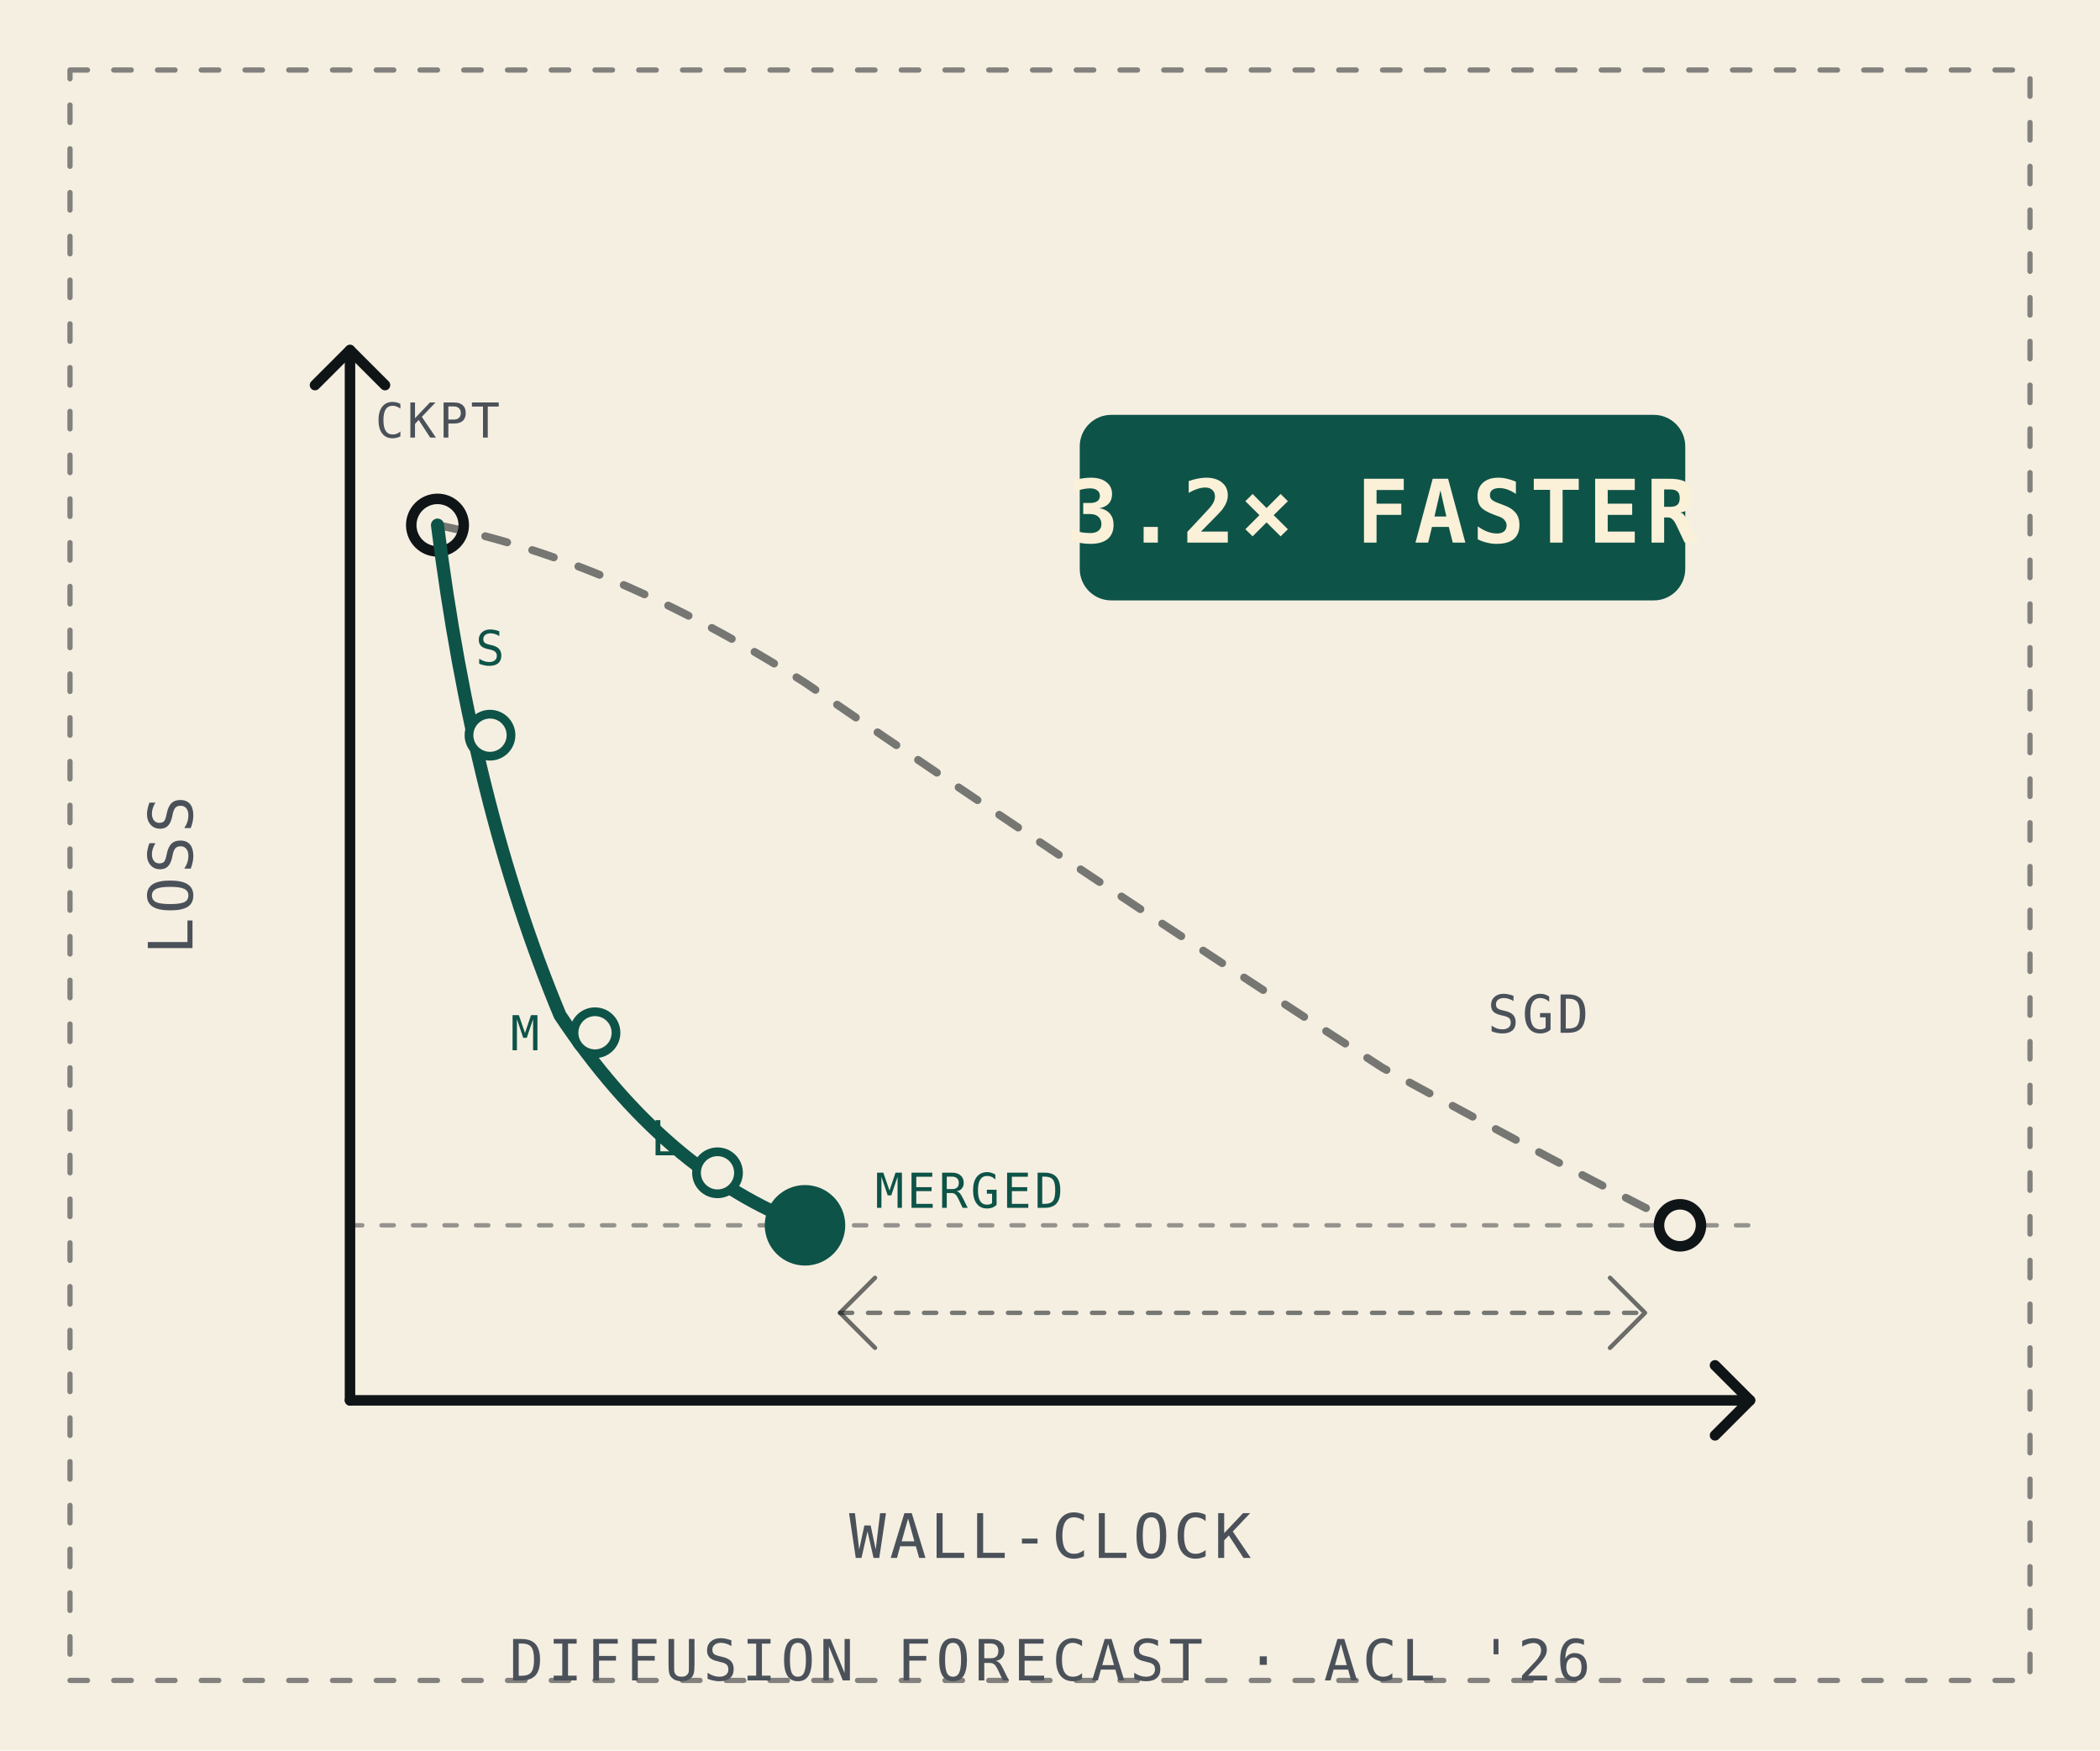
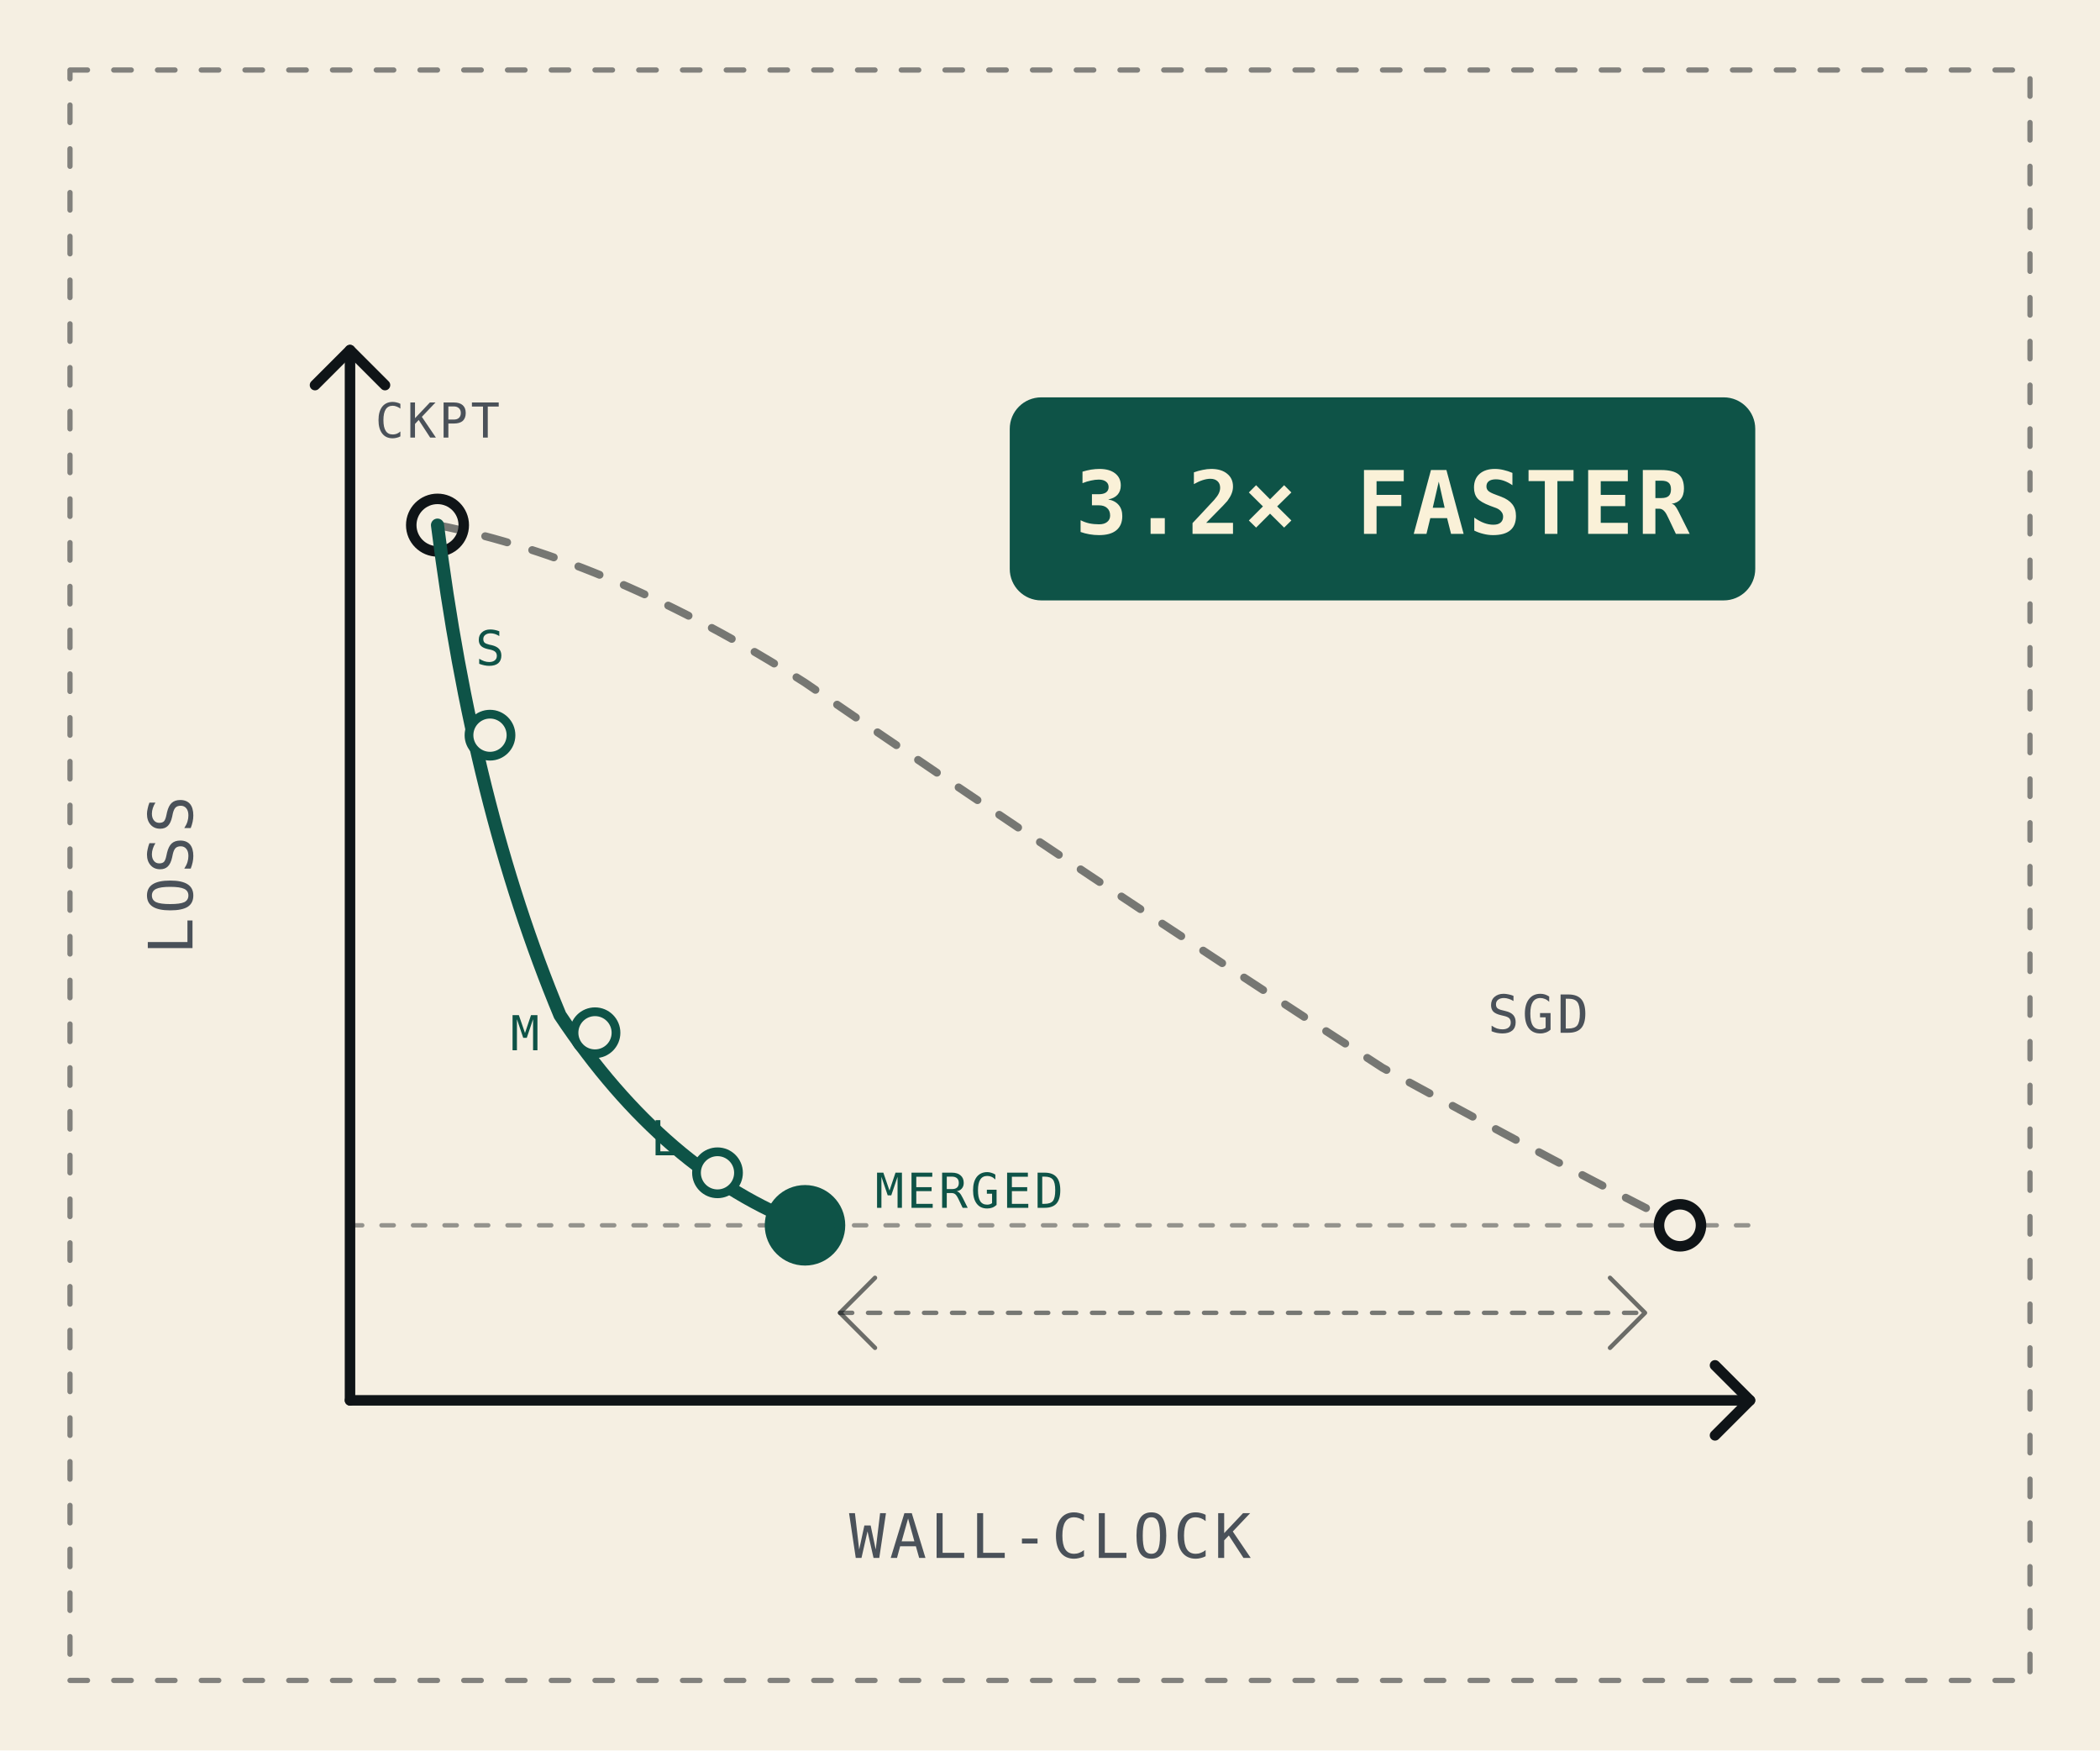
<svg xmlns="http://www.w3.org/2000/svg" viewBox="0 0 240 200" fill="none">
  <rect width="240" height="200" fill="#F5EFE2" />
  <g stroke="#0F1417" stroke-width="1.2" stroke-linecap="round" stroke-linejoin="round">
    <rect x="8" y="8" width="224" height="184" stroke-width="0.6" stroke-dasharray="2 3" opacity="0.5" />
    <path d="M40 160 L200 160" stroke-width="1.2" />
    <path d="M40 160 L40 40" stroke-width="1.2" />
    <path d="M196 156 L200 160 L196 164" />
    <path d="M36 44 L40 40 L44 44" />
    <text x="120" y="178" text-anchor="middle" font-family="JetBrains Mono, monospace" font-size="7" fill="#4A5159" stroke="none" letter-spacing="0.06em">WALL-CLOCK</text>
    <text x="22" y="100" text-anchor="middle" font-family="JetBrains Mono, monospace" font-size="7" fill="#4A5159" stroke="none" letter-spacing="0.06em" transform="rotate(-90 22 100)">LOSS</text>
    <path d="M40 140 L200 140" stroke-width="0.5" stroke-dasharray="1.4 2.2" opacity="0.42" />
    <circle cx="50" cy="60" r="3" fill="#F5EFE2" />
    <text x="50" y="50" text-anchor="middle" font-family="JetBrains Mono, monospace" font-size="5.5" fill="#4A5159" stroke="none" letter-spacing="0.06em">CKPT</text>
    <path d="M50 60 Q70 64 92 78 Q124 100 158 122 Q180 134 192 140" stroke-width="0.9" stroke-dasharray="2.6 3" opacity="0.55" />
    <circle cx="192" cy="140" r="2.4" fill="#F5EFE2" />
    <text x="170" y="118" font-family="JetBrains Mono, monospace" font-size="6" fill="#4A5159" stroke="none" letter-spacing="0.06em">SGD</text>
    <path d="M50 60 Q54 92 64 116 Q76 134 92 140" stroke-width="1.5" stroke="#0E5347" />
    <circle cx="56" cy="84" r="2.4" fill="#F5EFE2" stroke="#0E5347" stroke-width="1" />
    <text x="56" y="76" text-anchor="middle" font-family="JetBrains Mono, monospace" font-size="5.5" fill="#0E5347" stroke="none" letter-spacing="0.05em">S</text>
    <circle cx="68" cy="118" r="2.4" fill="#F5EFE2" stroke="#0E5347" stroke-width="1" />
    <text x="60" y="120" text-anchor="middle" font-family="JetBrains Mono, monospace" font-size="5.5" fill="#0E5347" stroke="none" letter-spacing="0.05em">M</text>
    <circle cx="82" cy="134" r="2.4" fill="#F5EFE2" stroke="#0E5347" stroke-width="1" />
    <text x="76" y="132" text-anchor="middle" font-family="JetBrains Mono, monospace" font-size="5.5" fill="#0E5347" stroke="none" letter-spacing="0.05em">L</text>
    <circle cx="92" cy="140" r="4" fill="#0E5347" stroke="#0E5347" />
    <text x="100" y="138" font-family="JetBrains Mono, monospace" font-size="5.5" fill="#0E5347" stroke="none" letter-spacing="0.06em">MERGED</text>
    <path d="M96 150 L188 150" stroke-width="0.5" stroke-dasharray="1.4 1.8" opacity="0.55" />
    <path d="M100 146 L96 150 L100 154" stroke-width="0.5" opacity="0.6" />
    <path d="M184 146 L188 150 L184 154" stroke-width="0.5" opacity="0.6" />
-     <rect x="124" y="48" width="68" height="20" rx="3" fill="#0E5347" stroke="#0E5347" />
-     <text x="158" y="62" text-anchor="middle" font-family="JetBrains Mono, monospace" font-size="10" fill="#FAF1D8" stroke="none" font-weight="700" letter-spacing="0.06em">3.2× FASTER</text>
-     <text x="120" y="192" text-anchor="middle" font-family="JetBrains Mono, monospace" font-size="6.5" fill="#4A5159" stroke="none" letter-spacing="0.08em">DIFFUSION FORECAST · ACL '26</text>
+     <rect x="116" y="46" width="84" height="22" rx="3" fill="#0E5347" stroke="#0E5347" />
+     <text x="158" y="61" text-anchor="middle" font-family="JetBrains Mono, monospace" font-size="10" fill="#FAF1D8" stroke="none" font-weight="700" letter-spacing="0.04em">3.2× FASTER</text>
  </g>
</svg>
